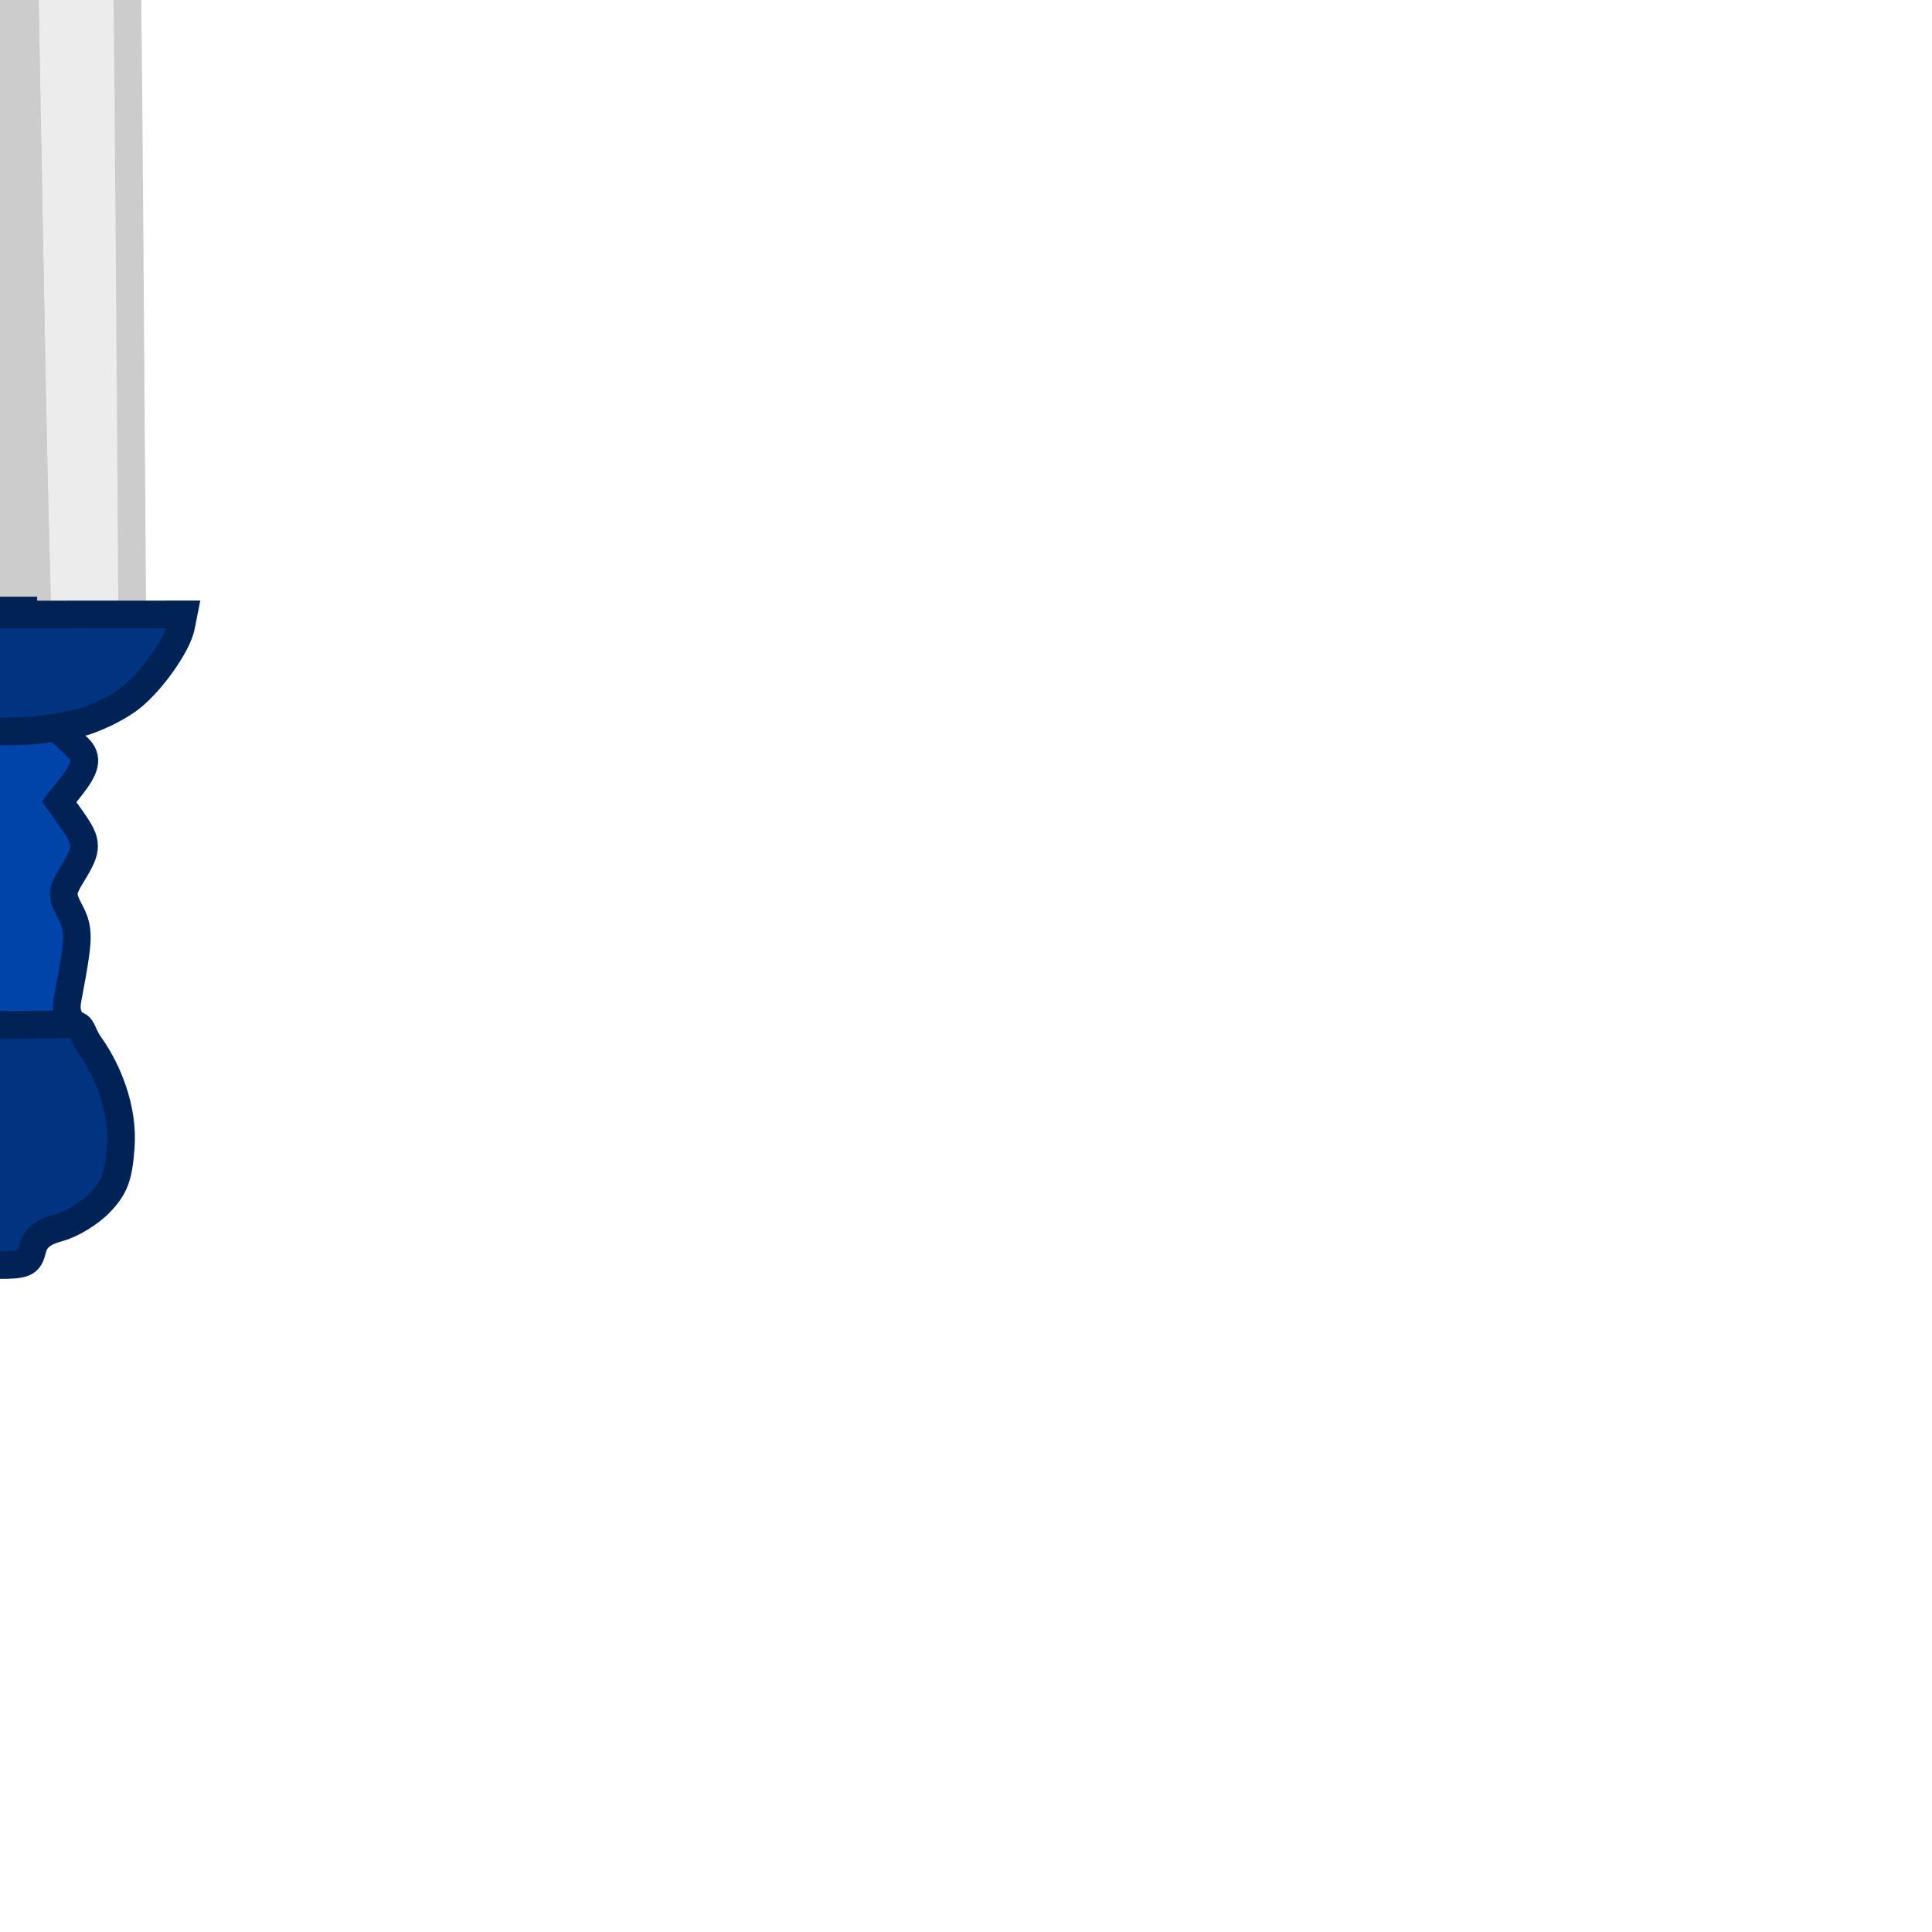
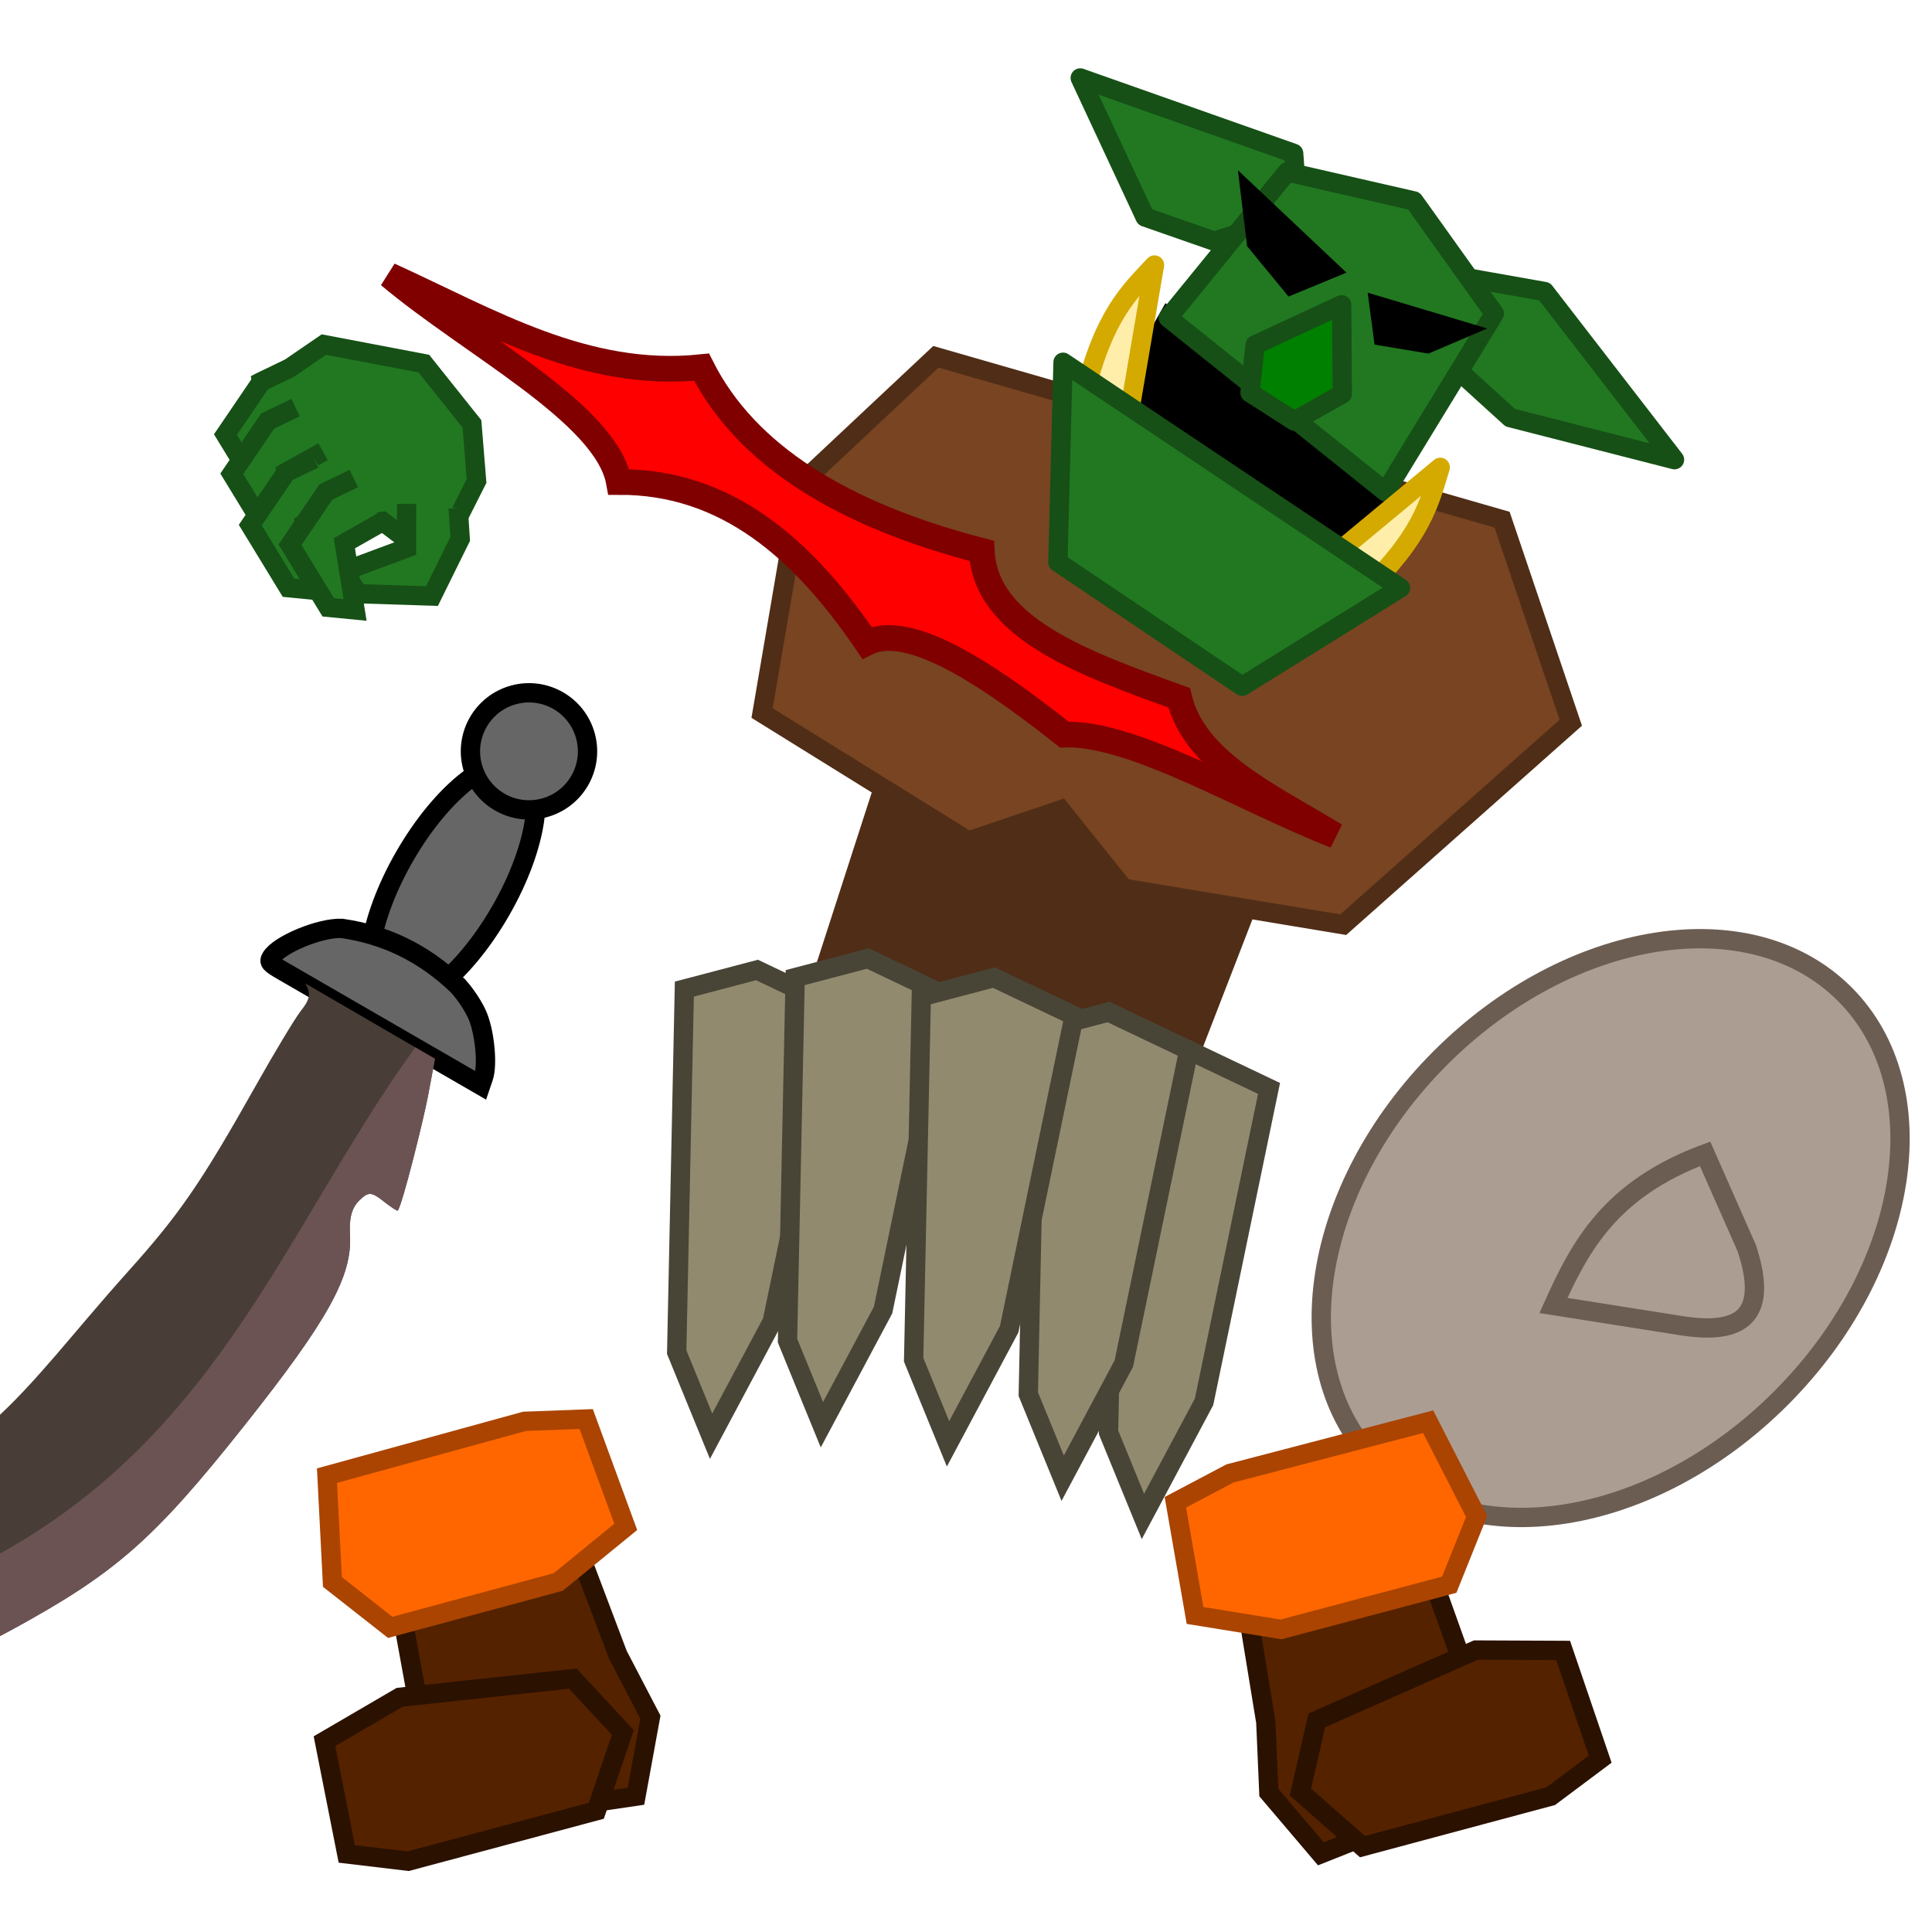
<svg xmlns="http://www.w3.org/2000/svg" width="100" height="100" viewBox="0 0 100 100" version="1.1" id="svg8">
  <defs id="defs2" />
  <g id="layer7" style="display:inline" />
  <g id="layer1" style="display:none">
    <path style="opacity:1;vector-effect:none;fill:#80e5ff;fill-opacity:1;stroke:none;stroke-width:2.008;stroke-linecap:round;stroke-linejoin:round;stroke-miterlimit:4;stroke-dasharray:none;stroke-dashoffset:0;stroke-opacity:1;paint-order:markers fill stroke" d="M 5,95 V 45 A 40,40 0 0 0 45,5 H 95 V 55 A 40,40 0 0 1 55,95 Z" id="swingX" />
    <g id="g956" transform="rotate(180,-37.80782,8.513508)">
      <path id="path831" d="M -32.577,-37.886 A 19.951,19.951 0 0 1 -52.528,-17.935 V -37.886 Z" style="opacity:1;vector-effect:none;fill:#aa0000;fill-opacity:1;stroke:none;stroke-width:1.002;stroke-linecap:round;stroke-linejoin:round;stroke-miterlimit:4;stroke-dasharray:none;stroke-dashoffset:0;stroke-opacity:1;paint-order:markers fill stroke" />
      <path id="path841" d="m -20.155,40.199 a 40,40 0 0 0 -40,-40 V 40.199 Z" style="opacity:1;vector-effect:none;fill:#aa0000;fill-opacity:1;stroke:none;stroke-width:2.008;stroke-linecap:round;stroke-linejoin:round;stroke-miterlimit:4;stroke-dasharray:none;stroke-dashoffset:0;stroke-opacity:1;paint-order:markers fill stroke" />
    </g>
  </g>
  <g id="layer4" style="display:none">
    <g id="fatal">
      <path id="path830" d="m 8.579,13.622 a 29.289,29.289 0 0 0 0,41.421 L 50,96.464 91.421,55.043 a 29.289,29.289 0 0 0 0,-41.421 29.289,29.289 0 0 0 -41.421,0 29.289,29.289 0 0 0 -41.421,0 z" style="opacity:1;vector-effect:none;fill:#ff0000;fill-opacity:1;stroke:none;stroke-width:2.446;stroke-linecap:round;stroke-linejoin:round;stroke-miterlimit:4;stroke-dasharray:none;stroke-dashoffset:0;stroke-opacity:1;paint-order:markers fill stroke" />
      <path id="path840" d="m 70.283,5.047 c -0.902,0.016 -1.803,0.074 -2.699,0.174 0.331,0.162 0.659,0.33 0.984,0.504 C 82.577,13.813 87.377,31.726 79.289,45.734 L 50,96.465 91.422,55.043 c 11.439,-11.438 11.439,-29.984 0,-41.422 C 85.824,8.024 78.199,4.931 70.283,5.047 Z" style="opacity:1;vector-effect:none;fill:#aa0000;fill-opacity:1;stroke:none;stroke-width:2.446;stroke-linecap:round;stroke-linejoin:round;stroke-miterlimit:4;stroke-dasharray:none;stroke-dashoffset:0;stroke-opacity:1;paint-order:markers fill stroke" />
    </g>
  </g>
-   <g id="layer2" style="display:inline">
+   <g id="layer2" style="display:none">
    <path style="fill:#800000;stroke-width:0.225" d="m -72.274,-43.596 c 2.232,6.061 3.909,12.585 4.755,18.498 0.589,4.121 0.819,13.324 1.013,40.532 l 0.144,20.261 1.453,-7.33e-4 1.453,-7.33e-4 -0.138,0.691 c -0.206,1.036 -1.653,3.089 -2.847,4.04 -0.611,0.487 -1.732,1.06 -2.66,1.362 -0.911,0.296 -1.697,0.695 -1.819,0.926 -0.324,0.61 -0.26,1.698 0.12,2.015 0.454,0.38 0.423,0.731 -0.129,1.436 l -0.464,0.594 0.464,0.656 c 0.573,0.811 0.576,1.027 0.024,1.926 -0.407,0.662 -0.414,0.766 -0.094,1.381 0.332,0.64 0.328,0.94 -0.047,2.923 -0.096,0.508 0.016,0.875 0.447,1.467 1.148,1.575 1.529,2.67 1.426,4.095 -0.078,1.077 -0.216,1.449 -0.743,2.004 -0.356,0.375 -1.02,0.782 -1.475,0.906 -0.601,0.163 -0.866,0.379 -0.968,0.787 -0.126,0.505 -0.254,0.562 -1.256,0.563 -1.01,5.32e-4 -1.116,-0.048 -1.116,-0.511 2.19e-4,-0.409 -0.222,-0.591 -1.108,-0.908 -2.453,-0.876 -2.916,-3.506 -1.101,-6.244 0.907,-1.367 1.062,-2.182 0.634,-3.319 -0.186,-0.493 -0.152,-0.815 0.159,-1.509 0.385,-0.859 0.383,-0.903 -0.08,-1.713 l -0.475,-0.832 0.479,-0.844 c 0.392,-0.691 0.429,-0.914 0.205,-1.23 -0.535,-0.752 -0.568,-1.034 -0.197,-1.684 0.765,-1.342 0.326,-2.219 -1.381,-2.757 -0.697,-0.22 -1.623,-0.581 -2.058,-0.802 -1.551,-0.791 -3.802,-3.722 -3.801,-4.95 2.18e-4,-0.415 0.14,-0.461 1.421,-0.461 l 1.421,-7.32e-4 0.164,-23.873 c 0.174,-25.428 0.368,-32.994 0.947,-36.966 0.529,-3.629 1.797,-9.187 2.958,-12.958 1.044,-3.391 2.72,-8.134 2.983,-8.436 0.082,-0.093 0.662,1.227 1.291,2.934 z m -1.51,8.016 c -4.36e-4,0.528 -0.103,4.363 -0.229,8.522 -0.263,8.718 -0.833,36.558 -1.064,51.978 l -0.158,10.554 1.736,-9.25e-4 1.736,-9.34e-4 -0.136,-5.361 c -0.075,-2.949 -0.232,-10.847 -0.35,-17.552 -0.303,-17.283 -0.622,-31.848 -0.873,-39.841 -0.119,-3.785 -0.216,-7.417 -0.215,-8.07 3.64e-4,-0.653 -0.1,-1.188 -0.223,-1.188 -0.123,6.5e-5 -0.224,0.432 -0.225,0.96 z" id="broadsword" />
    <g id="mySword">
      <path style="display:inline;fill:#ececec;stroke:#cccccc;stroke-width:1.435;stroke-miterlimit:4;stroke-dasharray:none" d="m 0.278,-43.141 c -0.239,0.275 -1.766,4.599 -2.718,7.689 -1.058,3.437 -2.214,8.502 -2.696,11.81 -0.528,3.621 -0.705,10.517 -0.864,33.694 L -6.149,31.812 6.845,31.806 6.712,13.338 C 6.536,-11.463 6.328,-19.85 5.79,-23.606 5.02,-28.995 3.49,-34.944 1.455,-40.469 0.882,-42.025 0.353,-43.225 0.278,-43.141 Z m -0.071,9.174 c 0.024,-0.044 0.049,-0.069 0.077,-0.069 0.112,-5.9e-5 0.205,0.489 0.204,1.084 -3.1721e-4,0.596 0.088,3.906 0.196,7.356 0.229,7.286 0.519,20.559 0.795,36.313 0.107,6.111 0.251,13.311 0.319,15.999 l 0.125,4.886 -1.584,0.002 H -1.243 l 0.145,-9.62 c 0.211,-14.056 0.73,-39.432 0.969,-47.378 0.114,-3.791 0.208,-7.287 0.208,-7.768 2.5405e-4,-0.361 0.053,-0.672 0.127,-0.805 z" id="broadsword-3" />
      <path style="display:inline;fill:#cccccc;stroke:#cccccc;stroke-width:1.435;stroke-linecap:butt;stroke-linejoin:miter;stroke-miterlimit:4;stroke-dasharray:none;stroke-opacity:1" d="m 0.206,-33.968 c -0.073,0.133 -0.127,0.444 -0.127,0.805 -4.1481e-4,0.481 -0.094,3.977 -0.208,7.768 -0.24,7.946 -0.759,33.322 -0.969,47.378 l -0.145,9.62 H 0.339 L 1.923,31.601 1.798,26.715 C 1.73,24.027 1.586,16.827 1.479,10.716 1.203,-5.037 0.912,-18.311 0.684,-25.597 c -0.108,-3.45 -0.197,-6.761 -0.196,-7.356 3.3156e-4,-0.596 -0.092,-1.084 -0.204,-1.084 -0.028,-4e-6 -0.053,0.025 -0.077,0.069 z" id="path1323" />
      <path style="fill:#0044aa;stroke:#002255;stroke-width:1.435;stroke-miterlimit:4;stroke-dasharray:none" d="m 3.912,38.583 c 0.652,0.545 0.607,1.049 -0.184,2.062 l -0.666,0.853 0.665,0.942 c 0.823,1.165 0.827,1.474 0.034,2.765 -0.584,0.951 -0.594,1.099 -0.134,1.982 0.477,0.918 0.47,1.35 -0.068,4.195 -0.138,0.729 -0.233,1.064 0.386,1.914 l -8.124,-0.043 c 0.637,-1.288 0.663,-2.273 0.187,-3.535 -0.267,-0.708 -0.218,-1.169 0.228,-2.165 0.553,-1.233 0.55,-1.296 -0.115,-2.459 l -0.682,-1.194 0.688,-1.211 c 0.563,-0.992 0.616,-1.312 0.294,-1.765 -0.768,-1.079 -0.815,-1.483 -0.283,-2.417 2.501,-1.701 5.035,-2.757 7.774,0.077 z" id="path1692" />
      <path style="display:inline;fill:#003380;fill-opacity:1;stroke:#002255;stroke-width:1.435;stroke-miterlimit:4;stroke-dasharray:none;stroke-opacity:1" d="m 6.844,31.805 1.324,-6.68e-4 1.324,-6.67e-4 -0.125,0.63 c -0.188,0.944 -1.507,2.816 -2.595,3.682 -0.557,0.444 -1.578,0.967 -2.424,1.241 -3.526,0.881 -6.698,0.559 -9.621,-0.612 -1.414,-0.721 -3.465,-3.393 -3.465,-4.512 1.952e-4,-0.378 0.128,-0.42 1.295,-0.42 l 1.295,-6.67e-4 z m -8.086,-0.201 1.583,-8.45e-4 1.583,-8.51e-4 z" id="path1669" />
      <path id="path1694" d="m 3.584,53.02 c 0.791,-0.015 0.511,0.323 1.13,1.172 0.815,1.172 1.682,3.127 1.534,5.173 -0.112,1.545 -0.31,2.08 -1.067,2.876 -0.511,0.538 -1.464,1.123 -2.117,1.3 -0.863,0.234 -1.243,0.543 -1.389,1.13 -0.181,0.725 -0.365,0.807 -1.803,0.808 -1.45,7.64e-4 -1.602,-0.069 -1.602,-0.733 3.143e-4,-0.587 -0.318,-0.848 -1.591,-1.303 -3.52,-1.258 -4.186,-5.032 -1.58,-8.962 0.662,-0.999 0.139,-1.332 1,-1.405 z" style="fill:#003380;fill-opacity:1;stroke:#002255;stroke-width:1.435;stroke-miterlimit:4;stroke-dasharray:none;stroke-opacity:1" />
    </g>
+   </g>
+   <g id="layer8" style="display:inline">
+     <g transform="translate(-1.0593349e-7,-2.1049119e-6)" style="display:inline" id="orcBody-9">
+       <path id="path991-3" d="m 41.896,52.624 5.082,-15.725 20.449,2.583 -7.519,19.416 z" style="fill:#502d16;stroke:#502d16;stroke-width:1;stroke-linecap:butt;stroke-linejoin:miter;stroke-miterlimit:4;stroke-dasharray:none;stroke-opacity:1" />
+       <path id="path1033-1" d="m 65.685,56.337 -4.154,-1.978 -3.758,0.989 -0.396,18.791 1.78,4.352 3.165,-5.934 z" style="fill:#918a6f;stroke:#484537;stroke-width:1;stroke-linecap:butt;stroke-linejoin:miter;stroke-miterlimit:4;stroke-dasharray:none;stroke-opacity:1" />
+       <path style="fill:#918a6f;stroke:#484537;stroke-width:1;stroke-linecap:butt;stroke-linejoin:miter;stroke-miterlimit:4;stroke-dasharray:none;stroke-opacity:1" d="m 61.532,54.359 -4.154,-1.978 -3.758,0.989 -0.396,18.791 1.78,4.352 3.165,-5.934 z" id="path1031-9" />
+       <path id="path989-4" d="m 41.478,25 6.963,-6.533 29.307,8.432 3.555,10.509 -11.779,10.455 -11.368,-1.888 -3.257,-4.058 -4.777,1.616 -10.677,-6.626 z" style="fill:#784421;stroke:#502d16;stroke-width:1;stroke-linecap:butt;stroke-linejoin:miter;stroke-miterlimit:4;stroke-dasharray:none;stroke-opacity:1" />
+       <path id="path1025-7" d="m 43.334,52.184 -4.154,-1.978 -3.758,0.989 -0.396,18.791 1.78,4.352 3.165,-5.934 z" style="fill:#918a6f;stroke:#484537;stroke-width:1;stroke-linecap:butt;stroke-linejoin:miter;stroke-miterlimit:4;stroke-dasharray:none;stroke-opacity:1" />
+       <path style="fill:#918a6f;stroke:#484537;stroke-width:1;stroke-linecap:butt;stroke-linejoin:miter;stroke-miterlimit:4;stroke-dasharray:none;stroke-opacity:1" d="m 49.07,51.59 -4.154,-1.978 -3.758,0.989 -0.396,18.791 1.78,4.352 3.165,-5.934 z" id="path1027-8" />
+       <path id="path1029-4" d="m 55.598,52.579 -4.154,-1.978 -3.758,0.989 -0.396,18.791 1.78,4.352 3.165,-5.934 z" style="fill:#918a6f;stroke:#484537;stroke-width:1;stroke-linecap:butt;stroke-linejoin:miter;stroke-miterlimit:4;stroke-dasharray:none;stroke-opacity:1" />
+     </g>
+     <g transform="translate(-1.0593349e-7,-2.1049119e-6)" style="display:inline" id="orcHead-5">
+       <path id="path985-0" d="M 79.947,15.09 86.672,23.793 78.167,21.617 74.903,18.65 73.815,14.002 Z" style="fill:#217821;stroke:#165016;stroke-width:1;stroke-linecap:round;stroke-linejoin:round;stroke-miterlimit:4;stroke-dasharray:none;stroke-opacity:1" />
+       <path id="path987-3" d="m 66.959,7.936 -11.046,-3.901 3.356,7.198 3.575,1.248 4.349,-1.369 z" style="fill:#217821;stroke:#165016;stroke-width:1;stroke-linecap:round;stroke-linejoin:round;stroke-miterlimit:4;stroke-dasharray:none;stroke-opacity:1" />
+       <path style="fill:#000000;stroke:#000000;stroke-width:1px;stroke-linecap:butt;stroke-linejoin:miter;stroke-opacity:1" d="m 57.48,21.697 2.988,-5.248 11.246,9.005 -2.79,4.454 z" id="path297" />
+       <path id="path979-6" d="m 60.468,16.449 6.155,-7.551 6.556,1.501 4.169,5.833 -5.635,9.221 z" style="fill:#217821;stroke:#165016;stroke-width:1;stroke-linecap:round;stroke-linejoin:round;stroke-miterlimit:4;stroke-dasharray:none;stroke-opacity:1" />
+       <path id="path1051-1" d="m 68.108,29.53 6.438,-5.34 c -0.557,1.817 -0.919,3.546 -4.029,6.525 z" style="fill:#ffeeaa;stroke:#d4aa00;stroke-width:1px;stroke-linecap:butt;stroke-linejoin:round;stroke-opacity:1" />
+       <path style="fill:#ffeeaa;stroke:#d4aa00;stroke-width:1px;stroke-linecap:butt;stroke-linejoin:round;stroke-opacity:1" d="m 58.35,21.962 1.406,-8.245 c -1.296,1.391 -2.612,2.569 -3.637,6.751 z" id="path1053-0" />
+       <path id="path1055-6" d="m 69.444,15.774 0.034,4.613 -2.489,1.406 -2.288,-1.467 0.262,-2.473 z" style="fill:#008000;stroke:#165016;stroke-width:1px;stroke-linecap:butt;stroke-linejoin:round;stroke-opacity:1" />
+       <path id="path977-3" d="m 55.023,18.75 -0.267,10.352 9.54,6.421 8.193,-5.091 z" style="fill:#217821;stroke:#165016;stroke-width:1;stroke-linecap:round;stroke-linejoin:round;stroke-miterlimit:4;stroke-dasharray:none;stroke-opacity:1" />
+       <path id="path981-2" d="m 64.074,8.811 5.619,5.3 -2.999,1.238 -2.147,-2.61 z" style="fill:#000000;stroke:none;stroke-width:1;stroke-linecap:round;stroke-linejoin:round;stroke-miterlimit:4;stroke-dasharray:none;stroke-opacity:1" />
+       <path style="fill:#000000;stroke:none;stroke-width:1;stroke-linecap:round;stroke-linejoin:round;stroke-miterlimit:4;stroke-dasharray:none;stroke-opacity:1" d="m 76.98,17.002 -6.19,-1.854 0.357,2.69 2.789,0.464 z" id="path983-0" />
+     </g>
+     <g transform="translate(-1.0593349e-7,-2.1049119e-6)" style="display:inline" id="orcBootR-6">
+       <path id="path1041-1" d="m 22.186,91.136 -1.744,-9.567 v 0 l 8.724,-3.361 v 0 l 2.812,7.438 1.686,3.234 -0.747,4.091 -8.472,1.246 z" style="fill:#552200;stroke:#2b1100;stroke-width:1;stroke-linecap:butt;stroke-linejoin:miter;stroke-miterlimit:4;stroke-dasharray:none;stroke-opacity:1" />
+       <path id="path1037-5" d="m 21.122,96.336 -3.173,-0.378 -1.154,-5.834 3.896,-2.273 8.956,-0.966 2.59,2.787 -1.371,4.053 z" style="fill:#552200;stroke:#2b1100;stroke-width:1;stroke-linecap:butt;stroke-linejoin:miter;stroke-miterlimit:4;stroke-dasharray:none;stroke-opacity:1" />
+       <path style="fill:#ff6600;stroke:#aa4400;stroke-width:1;stroke-linecap:butt;stroke-linejoin:miter;stroke-miterlimit:4;stroke-dasharray:none;stroke-opacity:1" d="m 27.148,73.568 3.193,-0.12 2.048,5.583 -3.495,2.852 -8.696,2.349 -2.992,-2.35 -0.281,-5.503 z" id="path1039-5" />
+     </g>
+     <g transform="translate(-1.0593349e-7,-2.1049119e-6)" style="display:inline" id="orcShield-6">
+       <ellipse ry="17.13" rx="12.458" cy="-14.002" cx="103.897" id="path1021-9" style="opacity:1;vector-effect:none;fill:#ac9d93;fill-opacity:1;stroke:#6c5d53;stroke-width:1;stroke-linecap:round;stroke-linejoin:round;stroke-miterlimit:4;stroke-dasharray:none;stroke-dashoffset:0;stroke-opacity:1;paint-order:markers fill stroke" transform="rotate(45)" />
+       <path id="path1049-3" d="m 88.255,59.722 c -4.938,1.842 -6.48,4.817 -7.849,7.849 l 6.484,1.024 c 3.008,0.505 4.749,-0.256 3.526,-3.981 z" style="fill:#ac9d93;stroke:#6c5d53;stroke-width:1;stroke-linecap:butt;stroke-linejoin:miter;stroke-miterlimit:4;stroke-dasharray:none;stroke-opacity:1" />
+     </g>
+     <g transform="translate(-1.0593349e-7,-2.1049119e-6)" style="display:inline" id="orcBootL-4">
+       <path style="fill:#552200;stroke:#2b1100;stroke-width:1;stroke-linecap:butt;stroke-linejoin:miter;stroke-miterlimit:4;stroke-dasharray:none;stroke-opacity:1" d="m 76.744,88.998 -3.273,-9.157 v 0 l -9.236,1.451 v 0 l 1.284,7.847 0.157,3.644 2.692,3.169 7.96,-3.157 z" id="path1043-7" />
+       <path style="fill:#552200;stroke:#2b1100;stroke-width:1;stroke-linecap:butt;stroke-linejoin:miter;stroke-miterlimit:4;stroke-dasharray:none;stroke-opacity:1" d="m 80.266,92.969 2.559,-1.914 -1.918,-5.629 -4.511,-0.02 -8.239,3.641 -0.849,3.709 3.214,2.825 z" id="path1045-6" />
+       <path id="path1047-5" d="m 63.663,76.265 -2.826,1.492 1.018,5.859 4.452,0.722 8.706,-2.314 1.416,-3.531 -2.508,-4.906 z" style="fill:#ff6600;stroke:#aa4400;stroke-width:1;stroke-linecap:butt;stroke-linejoin:miter;stroke-miterlimit:4;stroke-dasharray:none;stroke-opacity:1" />
+     </g>
+     <g transform="translate(-1.0593349e-7,-2.1049119e-6)" style="display:inline" id="orcSword-7">
+       <rect style="opacity:1;vector-effect:none;fill:#666666;fill-opacity:1;stroke:#000000;stroke-width:1;stroke-linecap:round;stroke-linejoin:round;stroke-miterlimit:4;stroke-dasharray:none;stroke-dashoffset:0;stroke-opacity:1;paint-order:markers fill stroke" id="rect299" width="5.714" height="14.107" x="40.3" y="-34.95" rx="8.14" ry="8.304" transform="matrix(0.8660254,0.5,0.5,-0.8660254,0,0)" />
+       <circle transform="matrix(0.258819,0.9659258,0.9659258,-0.258819,0,0)" r="3.03" cy="16.382" cx="44.651" id="path1309-4" style="opacity:1;vector-effect:none;fill:#666666;fill-opacity:1;stroke:#000000;stroke-width:1;stroke-linecap:round;stroke-linejoin:round;stroke-miterlimit:4;stroke-dasharray:none;stroke-dashoffset:0;stroke-opacity:1;paint-order:markers fill stroke" />
+       <path style="display:inline;fill:#217821;stroke:#165016;stroke-width:1;stroke-linecap:butt;stroke-linejoin:miter;stroke-miterlimit:4;stroke-dasharray:none;stroke-opacity:1" d="m 21.939,18.821 -5.176,-0.986 -1.793,1.229 -1.443,0.696 0.513,4.111 1.44,2.257 1.937,1.175 2.391,-0.313 2.751,2.079 2.108,-4.176 -0.24,-2.954 z" id="path1009-5" />
+       <path style="display:inline;fill:#217821;stroke:#165016;stroke-width:1;stroke-linecap:butt;stroke-linejoin:miter;stroke-miterlimit:4;stroke-dasharray:none;stroke-opacity:1" d="m 23.715,26.293 0.106,1.598 -1.462,2.962 -3.793,-0.123 -0.802,-1.142 3.277,-1.22 0.004,-2.283" id="path1011-2" />
+       <path id="path1013-5" d="m 14.97,19.065 -1.443,0.696 -1.857,2.732 1.977,3.24 1.389,0.135 -0.554,-3.452 0.693,-0.34" style="display:inline;fill:#217821;stroke:#165016;stroke-width:1;stroke-linecap:butt;stroke-linejoin:miter;stroke-miterlimit:4;stroke-dasharray:none;stroke-opacity:1" />
+       <path style="display:inline;fill:#217821;stroke:#165016;stroke-width:1;stroke-linecap:butt;stroke-linejoin:miter;stroke-miterlimit:4;stroke-dasharray:none;stroke-opacity:1" d="m 15.299,21.097 -1.443,0.696 -1.857,2.732 1.977,3.24 1.389,0.135 -0.554,-3.452 1.909,-1.068" id="path1015-4" />
+       <path id="path1017-7" d="m 16.255,23.752 -1.443,0.696 -1.857,2.732 1.977,3.24 1.389,0.135 -0.554,-3.452 1.984,-1.128" style="display:inline;fill:#217821;stroke:#165016;stroke-width:1;stroke-linecap:butt;stroke-linejoin:miter;stroke-miterlimit:4;stroke-dasharray:none;stroke-opacity:1" />
+       <path style="display:inline;fill:#217821;stroke:#165016;stroke-width:1;stroke-linecap:butt;stroke-linejoin:miter;stroke-miterlimit:4;stroke-dasharray:none;stroke-opacity:1" d="m 18.312,24.768 -1.443,0.696 -1.857,2.732 1.977,3.24 1.389,0.135 -0.554,-3.452 1.984,-1.128" id="path1019-4" />
+       <path style="display:inline;fill:#666666;stroke:#000000;stroke-width:1;stroke-miterlimit:4;stroke-dasharray:none" d="m 23.285,55.255 0.799,0.462 0.799,0.462 0.144,-0.424 c 0.216,-0.635 0.072,-2.224 -0.283,-3.126 -0.182,-0.462 -0.616,-1.133 -1.031,-1.593 -1.821,-1.76 -3.847,-2.671 -6.018,-2.982 -1.104,-0.057 -3.273,0.84 -3.662,1.515 -0.132,0.228 -0.069,0.298 0.635,0.705 l 0.781,0.451 z m -4.949,-2.695 0.955,0.552 0.955,0.552 z" id="path1311-4" />
+       <path style="display:inline;fill:#483e37;stroke-width:0.275" d="m -20.117,89.057 c 0.088,-0.111 1.219,-0.913 2.513,-1.784 4.242,-2.852 6.095,-5.571 5.12,-7.514 l -0.377,-0.753 2.779,-0.663 c 9.085,-2.167 11.012,-6.185 16.683,-12.5 2.703,-3.01 3.798,-4.603 6.672,-9.709 0.97,-1.724 2.005,-3.44 2.3,-3.815 0.43,-0.545 0.566,-0.872 0.223,-1.422 l 6.717,3.905 -0.359,1.919 c -0.224,1.197 -1.326,5.635 -1.566,5.938 -0.027,0.034 -0.367,-0.189 -0.755,-0.496 -0.611,-0.484 -0.778,-0.486 -1.248,-0.016 -0.384,0.383 -0.522,0.907 -0.471,1.783 0.123,2.12 -1.141,4.401 -5.436,9.818 -4.715,5.945 -6.681,7.672 -12.109,10.631 -5.57,3.037 -14.111,5.234 -19.275,4.961 -0.863,-0.046 -1.498,-0.174 -1.41,-0.284 z" id="path1647-3" />
+       <path style="display:inline;fill:#6c5353;stroke-width:0.275" d="m -20.054,89.142 c -0.061,-0.028 -0.086,-0.057 -0.064,-0.084 0.088,-0.111 1.219,-0.913 2.513,-1.783 1.075,-0.723 1.995,-1.437 2.756,-2.132 C 9.569,81.486 12.712,66.324 21.497,54.212 l 1.016,0.591 -0.359,1.919 c -0.224,1.197 -1.326,5.636 -1.566,5.939 -0.027,0.034 -0.366,-0.189 -0.753,-0.496 -0.611,-0.484 -0.778,-0.487 -1.249,-0.017 -0.384,0.383 -0.522,0.908 -0.471,1.785 0.123,2.12 -1.142,4.4 -5.438,9.817 -4.715,5.945 -6.68,7.673 -12.108,10.632 -5.57,3.037 -14.111,5.234 -19.276,4.96 -0.648,-0.034 -1.166,-0.116 -1.348,-0.201 z" id="path1664-0" />
+     </g>
+     <path style="display:inline;fill:#ff0000;stroke:#800000;stroke-width:1.331px;stroke-linecap:butt;stroke-linejoin:miter;stroke-opacity:1" d="m 69.115,43.25 c -3.355,-2.047 -7.284,-3.806 -8.082,-7.131 -5.006,-1.809 -10.026,-3.611 -10.221,-7.607 -7.224,-1.866 -12.206,-4.954 -14.5,-9.508 -6.021,0.629 -10.995,-2.401 -16.164,-4.754 4.223,3.566 11.239,7.131 11.885,10.697 5.549,-0.023 9.518,3.432 12.836,8.32 2.098,-1.034 5.897,1.336 10.221,4.754 3.556,-0.121 9.276,3.364 14.025,5.229 z" id="fatalWound" />
  </g>
  <g id="layer6" style="display:none">
    <g id="orcBody">
      <path id="path991" d="m 40.281,50.167 0.839,-16.504 20.421,-2.797 -2.238,20.7 z" style="fill:#502d16;stroke:#502d16;stroke-width:1;stroke-linecap:butt;stroke-linejoin:miter;stroke-miterlimit:4;stroke-dasharray:none;stroke-opacity:1" />
      <path id="path1033" d="m 65.424,53.047 -4.154,-1.978 -3.758,0.989 -0.396,18.791 1.78,4.352 3.165,-5.934 z" style="fill:#918a6f;stroke:#484537;stroke-width:1;stroke-linecap:butt;stroke-linejoin:miter;stroke-miterlimit:4;stroke-dasharray:none;stroke-opacity:1" />
      <path style="fill:#918a6f;stroke:#484537;stroke-width:1;stroke-linecap:butt;stroke-linejoin:miter;stroke-miterlimit:4;stroke-dasharray:none;stroke-opacity:1" d="m 61.27,51.069 -4.154,-1.978 -3.758,0.989 -0.396,18.791 1.78,4.352 3.165,-5.934 z" id="path1031" />
      <path id="path989" d="m 32.728,23.592 5.035,-8.112 30.491,0.559 6.154,9.231 -8.672,13.148 -11.469,1.119 -4.196,-3.077 -4.196,2.797 -12.029,-3.637 z" style="fill:#784421;stroke:#502d16;stroke-width:1;stroke-linecap:butt;stroke-linejoin:miter;stroke-miterlimit:4;stroke-dasharray:none;stroke-opacity:1" />
      <path id="path1025" d="m 43.072,48.893 -4.154,-1.978 -3.758,0.989 -0.396,18.791 1.78,4.352 3.165,-5.934 z" style="fill:#918a6f;stroke:#484537;stroke-width:1;stroke-linecap:butt;stroke-linejoin:miter;stroke-miterlimit:4;stroke-dasharray:none;stroke-opacity:1" />
      <path style="fill:#918a6f;stroke:#484537;stroke-width:1;stroke-linecap:butt;stroke-linejoin:miter;stroke-miterlimit:4;stroke-dasharray:none;stroke-opacity:1" d="m 48.809,48.3 -4.154,-1.978 -3.758,0.989 -0.396,18.791 1.78,4.352 3.165,-5.934 z" id="path1027" />
      <path id="path1029" d="m 55.336,49.289 -4.154,-1.978 -3.758,0.989 -0.396,18.791 1.78,4.352 3.165,-5.934 z" style="fill:#918a6f;stroke:#484537;stroke-width:1;stroke-linecap:butt;stroke-linejoin:miter;stroke-miterlimit:4;stroke-dasharray:none;stroke-opacity:1" />
    </g>
    <g id="orcHead">
      <path id="path985" d="m 57.741,14.645 8.703,-6.725 -2.176,8.505 -2.967,3.264 -4.648,1.088 z" style="fill:#217821;stroke:#165016;stroke-width:1;stroke-linecap:round;stroke-linejoin:round;stroke-miterlimit:4;stroke-dasharray:none;stroke-opacity:1" />
      <path id="path987" d="m 48.642,14.942 -7.615,-8.901 -0.692,7.912 2.473,2.868 4.451,0.989 z" style="fill:#217821;stroke:#165016;stroke-width:1;stroke-linecap:round;stroke-linejoin:round;stroke-miterlimit:4;stroke-dasharray:none;stroke-opacity:1" />
      <path id="path979" d="m 44.663,25.018 1.681,-10.879 6.429,-1.978 6.527,2.967 -0.396,12.066 z" style="fill:#217821;stroke:#165016;stroke-width:1;stroke-linecap:round;stroke-linejoin:round;stroke-miterlimit:4;stroke-dasharray:none;stroke-opacity:1" />
      <path id="path1051" d="m 57.946,26.339 2.905,-7.844 c 0.427,1.852 0.977,3.531 -0.226,7.665 z" style="fill:#ffeeaa;stroke:#d4aa00;stroke-width:1px;stroke-linecap:butt;stroke-linejoin:round;stroke-opacity:1" />
      <path style="fill:#ffeeaa;stroke:#d4aa00;stroke-width:1px;stroke-linecap:butt;stroke-linejoin:round;stroke-opacity:1" d="m 45.712,24.665 -2.905,-7.844 c -0.427,1.852 -0.977,3.531 0.226,7.665 z" id="path1053" />
      <path id="path1055" d="m 52.225,18.683 2.336,3.977 -1.452,2.462 -2.715,-0.126 -1.01,-2.273 z" style="fill:#008000;stroke:#165016;stroke-width:1px;stroke-linecap:butt;stroke-linejoin:round;stroke-opacity:1" />
      <path id="path977" d="m 41.224,23.546 4.945,9.099 11.473,0.791 4.549,-8.505 z" style="fill:#217821;stroke:#165016;stroke-width:1;stroke-linecap:round;stroke-linejoin:round;stroke-miterlimit:4;stroke-dasharray:none;stroke-opacity:1" />
      <path id="path981" d="m 44.092,15.337 7.516,1.78 -1.978,2.571 -3.165,-1.187 z" style="fill:#ff0000;stroke:#800000;stroke-width:1;stroke-linecap:round;stroke-linejoin:round;stroke-miterlimit:4;stroke-dasharray:none;stroke-opacity:1" />
      <path style="fill:#ff0000;stroke:#800000;stroke-width:1;stroke-linecap:round;stroke-linejoin:round;stroke-miterlimit:4;stroke-dasharray:none;stroke-opacity:1" d="m 59.365,15.978 -6.288,1.489 1.655,2.151 2.647,-0.993 z" id="path983" />
    </g>
    <g id="orcBootR">
      <path id="path1041" d="m 26.061,90.431 0.791,-9.692 v 0 l 9.297,-0.989 v 0 l 0.791,7.912 0.791,3.56 -1.78,3.758 -8.505,-0.989 z" style="fill:#552200;stroke:#2b1100;stroke-width:1;stroke-linecap:butt;stroke-linejoin:miter;stroke-miterlimit:4;stroke-dasharray:none;stroke-opacity:1" />
      <path id="path1037" d="m 23.688,95.179 -2.967,-1.187 0.396,-5.934 4.352,-1.187 8.901,1.385 1.78,3.363 -2.374,3.56 z" style="fill:#552200;stroke:#2b1100;stroke-width:1;stroke-linecap:butt;stroke-linejoin:miter;stroke-miterlimit:4;stroke-dasharray:none;stroke-opacity:1" />
      <path style="fill:#ff6600;stroke:#aa4400;stroke-width:1;stroke-linecap:butt;stroke-linejoin:miter;stroke-miterlimit:4;stroke-dasharray:none;stroke-opacity:1" d="m 35.402,74.746 3.116,0.71 0.533,5.923 -4.114,1.85 -9.008,0.018 -2.282,-3.044 1.153,-5.388 z" id="path1039" />
    </g>
    <g id="orcBootL">
      <path style="fill:#552200;stroke:#2b1100;stroke-width:1;stroke-linecap:butt;stroke-linejoin:miter;stroke-miterlimit:4;stroke-dasharray:none;stroke-opacity:1" d="m 75.459,90.175 -0.791,-9.692 v 0 L 65.371,79.494 v 0 l -0.791,7.912 -0.791,3.56 1.78,3.758 8.505,-0.989 z" id="path1043" />
      <path style="fill:#552200;stroke:#2b1100;stroke-width:1;stroke-linecap:butt;stroke-linejoin:miter;stroke-miterlimit:4;stroke-dasharray:none;stroke-opacity:1" d="m 77.833,94.923 2.967,-1.187 -0.396,-5.934 -4.352,-1.187 -8.901,1.385 -1.78,3.363 2.374,3.56 z" id="path1045" />
      <path id="path1047" d="m 66.119,74.49 -3.116,0.71 -0.533,5.923 4.114,1.85 9.008,0.018 2.282,-3.044 -1.153,-5.388 z" style="fill:#ff6600;stroke:#aa4400;stroke-width:1;stroke-linecap:butt;stroke-linejoin:miter;stroke-miterlimit:4;stroke-dasharray:none;stroke-opacity:1" />
    </g>
    <g id="orcShield">
      <ellipse ry="17.13" rx="12.458" cy="46.244" cx="79.617" id="path1021" style="opacity:1;vector-effect:none;fill:#ac9d93;fill-opacity:1;stroke:#6c5d53;stroke-width:1;stroke-linecap:round;stroke-linejoin:round;stroke-miterlimit:4;stroke-dasharray:none;stroke-dashoffset:0;stroke-opacity:1;paint-order:markers fill stroke" />
      <path id="path1049" d="m 80.356,40.07 c -2.189,4.794 -1.176,7.988 0,11.1 l 5.309,-3.861 c 2.484,-1.77 3.177,-3.539 -0.322,-5.309 z" style="fill:#ac9d93;stroke:#6c5d53;stroke-width:1;stroke-linecap:butt;stroke-linejoin:miter;stroke-miterlimit:4;stroke-dasharray:none;stroke-opacity:1" />
    </g>
    <g id="orcSword">
      <circle transform="rotate(-45)" r="3.03" cy="23.591" cx="-23.072" id="path1309" style="opacity:1;vector-effect:none;fill:#666666;fill-opacity:1;stroke:#000000;stroke-width:1;stroke-linecap:round;stroke-linejoin:round;stroke-miterlimit:4;stroke-dasharray:none;stroke-dashoffset:0;stroke-opacity:1;paint-order:markers fill stroke" />
      <path style="display:inline;fill:#217821;stroke:#165016;stroke-width:1;stroke-linecap:butt;stroke-linejoin:miter;stroke-miterlimit:4;stroke-dasharray:none;stroke-opacity:1" d="m -6.814,27.918 3.99,3.442 2.168,-0.168 1.598,0.119 L 2.552,27.494 2.433,24.819 1.343,22.833 -0.885,21.909 -2.228,18.733 l -3.913,2.563 -1.269,2.678 z" id="path1009" />
      <path style="display:inline;fill:#217821;stroke:#165016;stroke-width:1;stroke-linecap:butt;stroke-linejoin:miter;stroke-miterlimit:4;stroke-dasharray:none;stroke-opacity:1" d="m -4.616,20.56 0.707,-1.437 2.747,-1.835 3.224,2.003 0.124,1.39 -3.447,-0.582 -1.145,1.975" id="path1011" />
      <path id="path1013" d="M -0.657,31.192 0.941,31.311 3.915,29.873 3.822,26.079 2.687,25.267 1.441,28.534 0.67,28.481" style="display:inline;fill:#217821;stroke:#165016;stroke-width:1;stroke-linecap:butt;stroke-linejoin:miter;stroke-miterlimit:4;stroke-dasharray:none;stroke-opacity:1" />
      <path style="display:inline;fill:#217821;stroke:#165016;stroke-width:1;stroke-linecap:butt;stroke-linejoin:miter;stroke-miterlimit:4;stroke-dasharray:none;stroke-opacity:1" d="M 0.074,29.267 1.672,29.386 4.646,27.949 4.553,24.154 3.418,23.343 2.172,26.609 -0.015,26.58" id="path1015" />
      <path id="path1017" d="M 0.574,26.49 2.172,26.609 5.146,25.172 5.053,21.377 3.918,20.566 2.672,23.832 0.389,23.818" style="display:inline;fill:#217821;stroke:#165016;stroke-width:1;stroke-linecap:butt;stroke-linejoin:miter;stroke-miterlimit:4;stroke-dasharray:none;stroke-opacity:1" />
      <path style="display:inline;fill:#217821;stroke:#165016;stroke-width:1;stroke-linecap:butt;stroke-linejoin:miter;stroke-miterlimit:4;stroke-dasharray:none;stroke-opacity:1" d="M -0.7,24.581 0.898,24.7 3.872,23.263 3.78,19.469 2.644,18.657 1.398,21.924 -0.885,21.909" id="path1019" />
      <path style="display:inline;fill:#666666;stroke:#000000;stroke-width:1;stroke-miterlimit:4;stroke-dasharray:none" d="m 5.003,16.776 0.923,-4.65e-4 0.923,-4.65e-4 -0.087,0.439 c -0.131,0.658 -1.05,1.962 -1.808,2.565 -0.388,0.309 -1.1,0.673 -1.689,0.865 -2.457,0.614 -4.667,0.39 -6.703,-0.426 -0.985,-0.502 -2.414,-2.364 -2.414,-3.143 1.36e-4,-0.264 0.089,-0.292 0.902,-0.293 l 0.902,-4.65e-4 z M -0.631,16.636 0.472,16.635 1.574,16.635 Z" id="path1311" />
      <path style="display:inline;fill:#483e37;stroke-width:0.275" d="m -15.683,-34.199 c 0.021,0.14 0.599,1.4 1.285,2.801 2.248,4.59 2.493,7.872 0.677,9.067 l -0.703,0.463 2.075,1.963 c 6.784,6.419 6.444,10.862 8.198,19.167 0.836,3.958 0.988,5.885 0.923,11.744 -0.022,1.978 0.016,3.982 0.084,4.453 0.099,0.687 0.054,1.038 -0.518,1.343 l 7.77,-0.023 0.649,-1.841 C 5.163,13.791 6.428,9.397 6.371,9.015 6.365,8.971 5.959,8.995 5.47,9.067 4.699,9.18 4.553,9.098 4.381,8.456 4.24,7.932 4.382,7.41 4.864,6.676 6.03,4.901 6.077,2.294 5.065,-4.545 3.955,-12.051 3.115,-14.53 -0.106,-19.806 -3.412,-25.221 -9.709,-31.395 -14.319,-33.74 c -0.771,-0.392 -1.384,-0.599 -1.364,-0.459 z" id="path1647" />
      <path style="display:inline;fill:#6c5353;stroke-width:0.275" d="m -15.586,-34.24 c -0.067,-0.006 -0.103,0.006 -0.098,0.041 0.021,0.14 0.599,1.4 1.285,2.801 0.57,1.164 1.009,2.242 1.32,3.225 C 6.24,-12.799 1.381,1.904 2.934,16.785 L 4.109,16.781 4.758,14.939 C 5.163,13.791 6.428,9.396 6.371,9.014 6.365,8.97 5.96,8.994 5.471,9.066 4.7,9.18 4.553,9.099 4.381,8.457 4.24,7.933 4.383,7.41 4.865,6.676 6.031,4.901 6.076,2.294 5.064,-4.545 3.954,-12.051 3.116,-14.53 -0.105,-19.807 -3.411,-25.222 -9.708,-31.395 -14.318,-33.74 c -0.578,-0.294 -1.068,-0.482 -1.268,-0.5 z" id="path1664" />
    </g>
  </g>
-   <g id="layer5" />
+   <g id="layer5" style="display:none" />
  <g id="layer3" style="display:none">
    <text xml:space="preserve" style="font-style:normal;font-weight:normal;font-size:40px;line-height:1.25;font-family:sans-serif;letter-spacing:0px;word-spacing:0px;fill:#000000;fill-opacity:1;stroke:none" x="13.185" y="62.282" id="text827">
      <tspan id="tspan825" x="13.185" y="62.282">999</tspan>
    </text>
  </g>
</svg>
